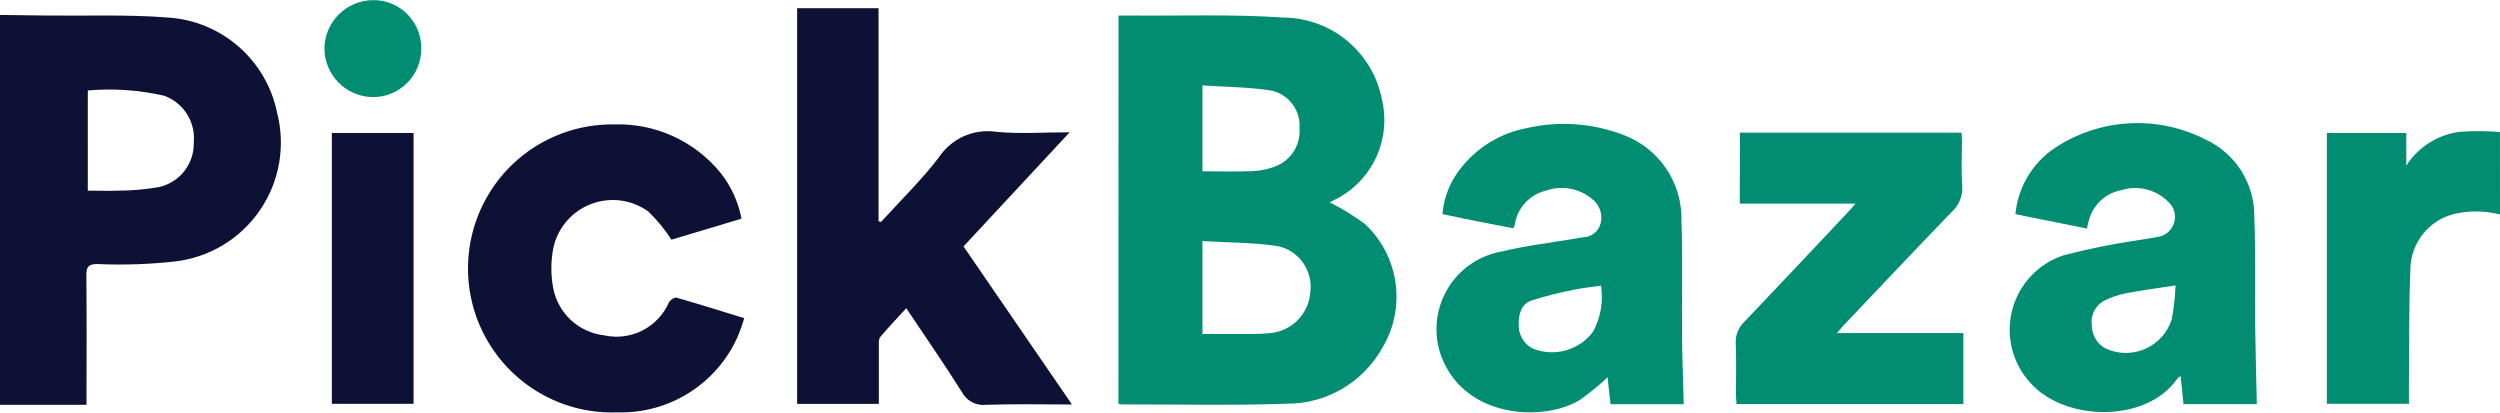
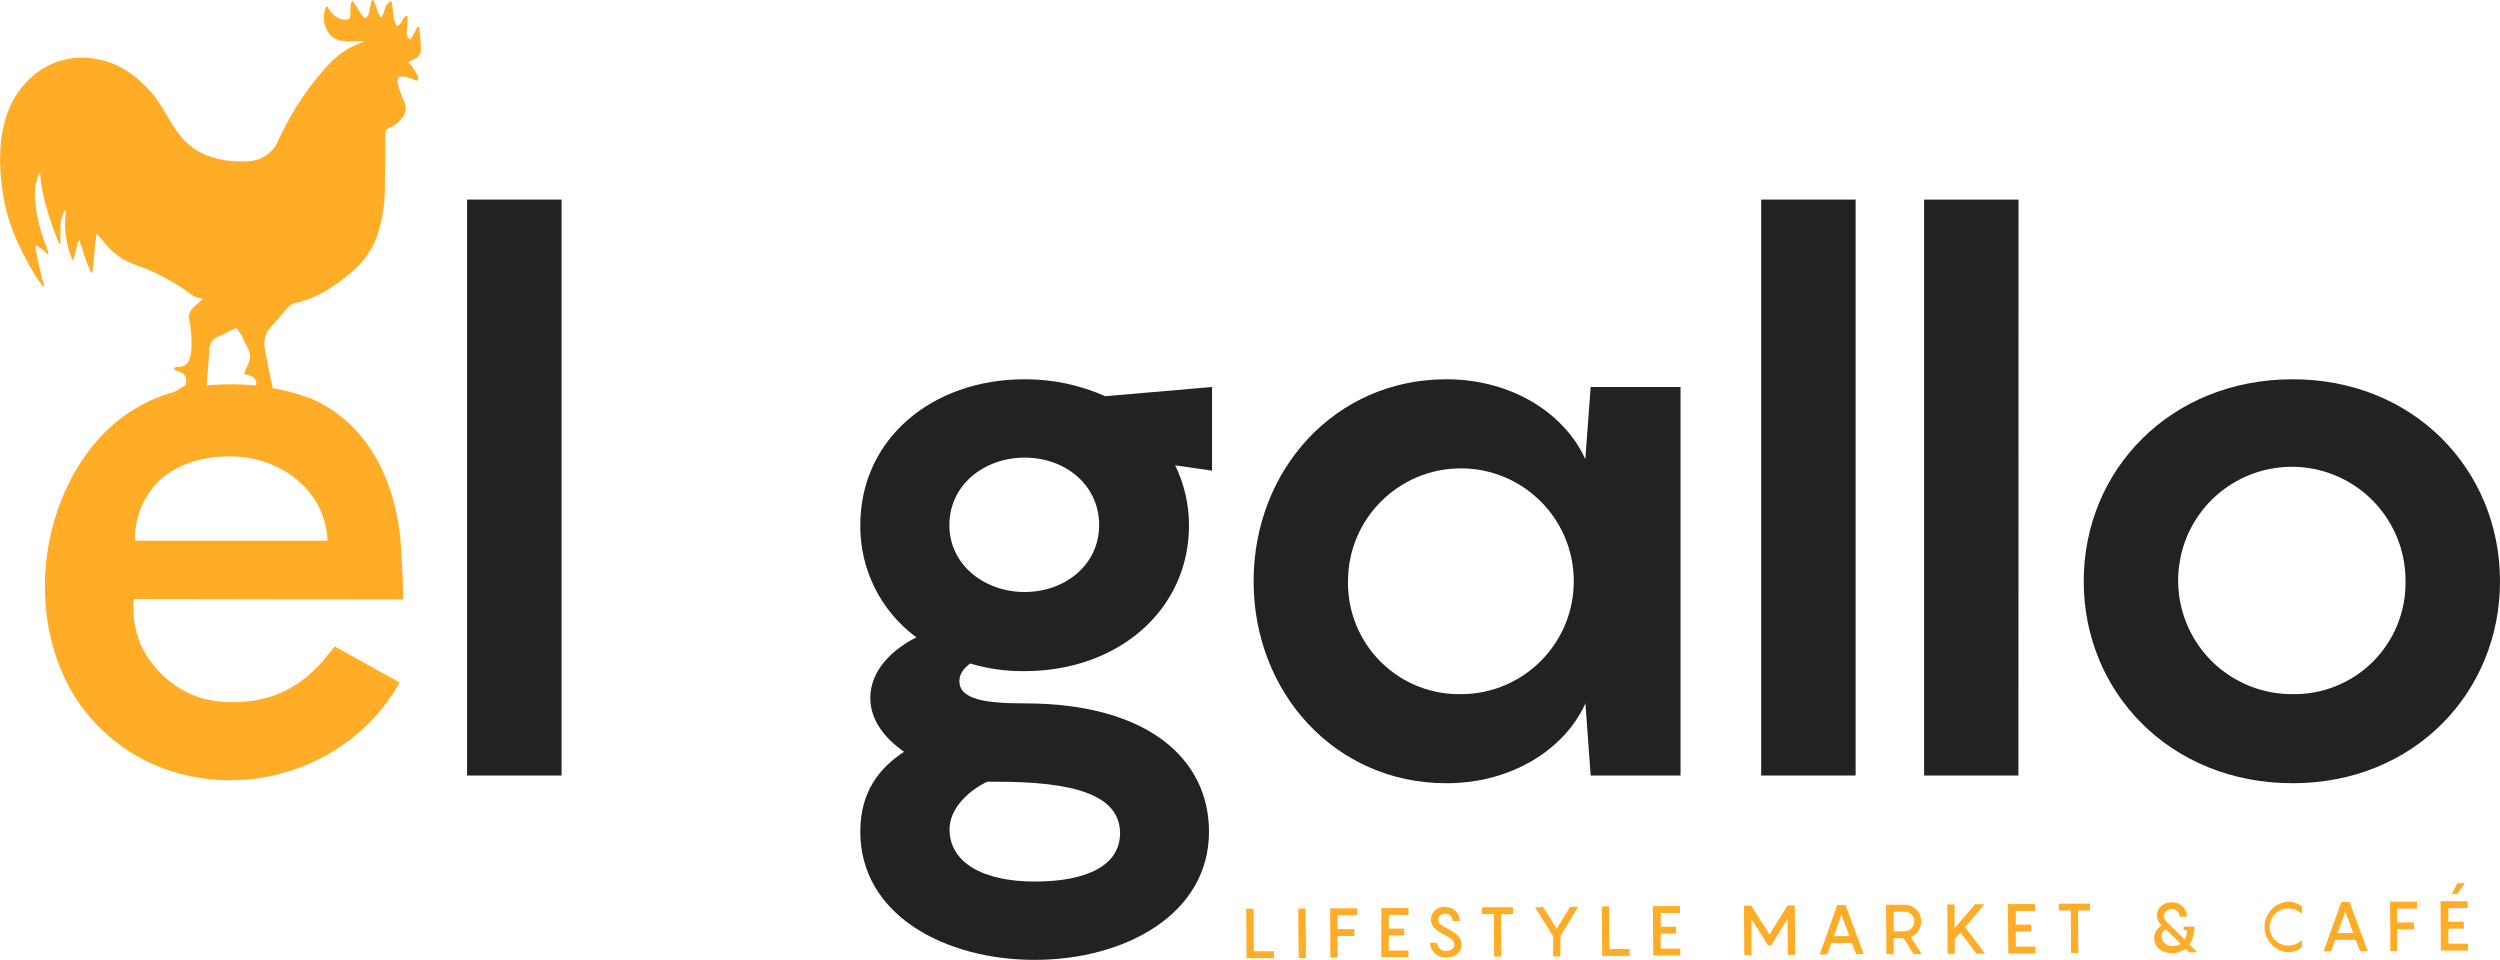
- <svg xmlns="http://www.w3.org/2000/svg" width="109.124" height="18" viewBox="0 0 109.124 18">
-   <g id="Group_2829" data-name="Group 2829" transform="translate(182 -388.848)">
-     <path id="Path_2690" data-name="Path 2690" d="M-182,397l2.072.026c1.742.021,3.491-.051,5.224.085a5.2,5.2,0,0,1,4.8,4.161,5.222,5.222,0,0,1-4.423,6.484,21.662,21.662,0,0,1-3.422.117c-.393,0-.486.124-.482.5.019,1.7.008,3.406.008,5.109v.534H-182Zm3.832,7.669c.47,0,.9.017,1.318,0a10.449,10.449,0,0,0,1.781-.153,1.944,1.944,0,0,0,1.527-1.95,1.974,1.974,0,0,0-1.293-2.04,10.748,10.748,0,0,0-3.332-.229Z" transform="translate(0 -7.5)" fill="#0d1136" />
-     <path id="Path_2691" data-name="Path 2691" d="M1096.974,464.038a4.269,4.269,0,0,0-2.013-.019,2.521,2.521,0,0,0-1.9,2.431c-.069,1.741-.047,3.485-.063,5.227,0,.2,0,.4,0,.627h-3.581V460.482h3.466v1.425a3.266,3.266,0,0,1,2.349-1.477,10.946,10.946,0,0,1,1.74.013Z" transform="translate(-1169.85 -65.83)" fill="#008d71" />
-     <path id="Path_2692" data-name="Path 2692" d="M429.151,397.27c.2,0,.358,0,.516,0,2.236.02,4.478-.064,6.7.089a4.412,4.412,0,0,1,4.283,3.585,3.876,3.876,0,0,1-2.182,4.425.4.4,0,0,0-.089.06,11.028,11.028,0,0,1,1.515.929,4.339,4.339,0,0,1,.764,5.431,4.761,4.761,0,0,1-4.195,2.425c-2.393.084-4.791.027-7.187.03a.546.546,0,0,1-.13-.038Zm3.663,13.9c.727,0,1.416,0,2.1,0a7.083,7.083,0,0,0,.8-.033,1.932,1.932,0,0,0,1.81-1.8,1.816,1.816,0,0,0-1.406-2c-1.078-.164-2.184-.155-3.305-.222Zm0-7.1c.759,0,1.488.019,2.216-.009a3.119,3.119,0,0,0,.93-.193,1.65,1.65,0,0,0,1.092-1.685,1.567,1.567,0,0,0-1.21-1.634c-.987-.16-2-.159-3.028-.229Z" transform="translate(-562.328 -7.744)" fill="#008d71" />
-     <path id="Path_2693" data-name="Path 2693" d="M257.146,402.656c.848-.935,1.761-1.82,2.525-2.819a2.548,2.548,0,0,1,2.5-1.114c1.025.1,2.066.021,3.208.021l-4.634,4.982,4.734,6.9c-1.3,0-2.519-.03-3.737.014a1.069,1.069,0,0,1-1.08-.577c-.764-1.214-1.583-2.393-2.416-3.639-.4.436-.781.836-1.138,1.258-.071.084-.058.252-.059.382,0,.837,0,1.673,0,2.536h-3.567V393.328h3.554v9.3Z" transform="translate(-400.688 -4.122)" fill="#0d1136" />
-     <path id="Path_2694" data-name="Path 2694" d="M613.558,468.808h-3.195l-.126-1.174a12.43,12.43,0,0,1-1.185.968c-1.41.9-4.459.873-5.757-1.235a3.445,3.445,0,0,1,2.329-5.228c1.069-.258,2.171-.384,3.257-.57.092-.016.183-.033.275-.047a.809.809,0,0,0,.771-.587,1.018,1.018,0,0,0-.295-1.023,2.073,2.073,0,0,0-2.085-.428,1.811,1.811,0,0,0-1.338,1.345c-.016.05-.013.106-.026.157a1.142,1.142,0,0,1-.063.143c-.513-.1-1.03-.2-1.547-.3s-1.011-.209-1.546-.321a3.69,3.69,0,0,1,.859-2.075,4.789,4.789,0,0,1,2.823-1.678,7.23,7.23,0,0,1,4.122.264,3.9,3.9,0,0,1,2.629,3.781c.059,1.648.01,3.3.024,4.95C613.494,466.757,613.532,467.766,613.558,468.808Zm-3.61-5.176c-.423.063-.82.1-1.207.185a14.688,14.688,0,0,0-1.837.468c-.449.161-.557.6-.548,1.059a1.131,1.131,0,0,0,.585,1.021,2.235,2.235,0,0,0,2.658-.719A3.178,3.178,0,0,0,609.948,463.633Z" transform="translate(-722.065 -62.316)" fill="#008d71" />
-     <path id="Path_2695" data-name="Path 2695" d="M927.014,468.379h-3.2c-.041-.4-.081-.794-.125-1.228a.862.862,0,0,0-.154.129c-1.345,1.934-4.918,1.869-6.417.158a3.423,3.423,0,0,1,1.457-5.554,29.724,29.724,0,0,1,3.236-.656c.274-.053.553-.081.826-.138a.888.888,0,0,0,.49-1.563,2.026,2.026,0,0,0-2.031-.486,1.8,1.8,0,0,0-1.411,1.316c-.034.1-.05.2-.086.359l-3.123-.629a3.931,3.931,0,0,1,1.954-3.035,6.527,6.527,0,0,1,6.343-.224,3.675,3.675,0,0,1,2.132,3.409c.064,1.581.021,3.167.037,4.751C926.958,466.1,926.99,467.218,927.014,468.379Zm-3.545-5.182c-.8.125-1.5.213-2.187.349a3.561,3.561,0,0,0-.966.34,1.047,1.047,0,0,0-.5,1.092,1.114,1.114,0,0,0,.635.99,2.1,2.1,0,0,0,2.853-1.3A10.782,10.782,0,0,0,923.469,463.2Z" transform="translate(-1010.505 -61.892)" fill="#008d71" />
-     <path id="Path_2696" data-name="Path 2696" d="M85.828,460.9l-3.058.918a7.023,7.023,0,0,0-1.007-1.227,2.653,2.653,0,0,0-4.147,1.578,4.649,4.649,0,0,0-.006,1.773,2.561,2.561,0,0,0,2.222,2.052,2.5,2.5,0,0,0,2.83-1.444c.053-.1.243-.226.33-.2.969.276,1.931.579,2.956.894a7.773,7.773,0,0,1-.28.792,5.576,5.576,0,0,1-5.253,3.32,6.287,6.287,0,1,1-.163-12.569,5.753,5.753,0,0,1,4.638,2.085A4.625,4.625,0,0,1,85.828,460.9Z" transform="translate(-235.461 -62.508)" fill="#0d1136" />
-     <path id="Path_2697" data-name="Path 2697" d="M766.619,461.354h9.674c.006.126.018.252.018.379,0,.639-.038,1.281.013,1.916a1.424,1.424,0,0,1-.483,1.185c-1.572,1.627-3.123,3.274-4.681,4.914-.088.093-.169.192-.307.351h5.519v3.1h-9.9c-.01-.15-.026-.291-.026-.432,0-.732.022-1.465-.01-2.2a1.241,1.241,0,0,1,.4-.983c1.526-1.6,3.036-3.209,4.551-4.817.08-.085.155-.175.279-.317h-5.053Z" transform="translate(-872.672 -66.714)" fill="#008d71" />
-     <path id="Path_2698" data-name="Path 2698" d="M-.7,473.33V461.509H2.867V473.33Z" transform="translate(-166.815 -66.856)" fill="#0d1136" />
-     <path id="Path_2699" data-name="Path 2699" d="M-.519,390.986a2.1,2.1,0,0,1-2.148,2.1,2.139,2.139,0,0,1-2.078-2.14,2.141,2.141,0,0,1,2.126-2.093A2.082,2.082,0,0,1-.519,390.986Z" transform="translate(-163.095)" fill="#008d71" />
+ <svg xmlns="http://www.w3.org/2000/svg" viewBox="0 0 509.33 195.56">
+   <defs>
+     <style>.cls-1,.cls-3{fill:#ffac27;}.cls-2{fill:#222;}.cls-3{fill-rule:evenodd;}</style>
+   </defs>
+   <g id="Layer_2" data-name="Layer 2">
+     <g id="Layer_1-2" data-name="Layer 1">
+       <path class="cls-1" d="M259.55,193.8v1.4l-5.59,0-.06-10.07h1.48l.05,8.66Z" />
+       <path class="cls-1" d="M264.49,185.1H266l.06,10.07h-1.48Z" />
+       <path class="cls-1" d="M272.5,186.45l0,2.84,3.43,0v1.4l-3.43,0,0,4.42h-1.47L271,185.06l5.51,0v1.4Z" />
+       <path class="cls-1" d="M282.94,186.39l0,2.79,3.15,0v1.41l-3.14,0,0,3.06,4,0V195l-5.53,0L281.44,185l5.53,0v1.4Z" />
+       <path class="cls-1" d="M292.8,192.07a1.72,1.72,0,0,0,1.86,1.65c1,0,1.64-.55,1.64-1.27,0-.93-.88-1.37-2.06-2-1.89-1.05-2.72-1.74-2.73-3.15a2.68,2.68,0,0,1,2.91-2.55,2.91,2.91,0,0,1,3,2.9h-1.48a1.46,1.46,0,0,0-1.49-1.5c-.8,0-1.45.47-1.44,1.18,0,.91.7,1.23,1.77,1.78,1.83,1,3,1.79,3,3.35s-1.37,2.62-3.11,2.63a3.15,3.15,0,0,1-3.34-3Z" />
+       <path class="cls-1" d="M308.24,186.23l-2.42,0,.05,8.66H304.4l-.06-8.66h-2.42v-1.4l6.32,0Z" />
+       <path class="cls-1" d="M321.52,184.74l-3.62,6,0,4.12h-1.48l0-4.11-3.7-5.93h1.68l2.75,4.41,2.69-4.45Z" />
+       <path class="cls-1" d="M332,193.34v1.41l-5.59,0-.06-10.07h1.47l.06,8.67Z" />
+       <path class="cls-1" d="M338.34,186l0,2.8,3.15,0v1.4l-3.15,0,0,3.06,4,0v1.4l-5.53,0-.07-10.07,5.53,0V186Z" />
+       <path class="cls-1" d="M365.66,184.47l.07,10.07h-1.49l-.05-7.38-3.34,5.45h-.64l-3.41-5.41.05,7.39h-1.49l-.06-10.07h1.49l3.72,5.88,3.66-5.92Z" />
+       <path class="cls-1" d="M377.27,192.11l-4.17,0-.83,2.36h-1.53l3.56-10.09H376l3.69,10h-1.53Zm-.5-1.4-1.62-4.37-1.54,4.39Z" />
+       <path class="cls-1" d="M387.81,191.14h-2l0,3.26h-1.49l-.06-10.07,3.69,0a3.34,3.34,0,0,1,3.44,3.38,3.27,3.27,0,0,1-2.1,3.17l2.22,3.49h-1.67Zm-2-1.4H388a2,2,0,0,0,0-4h-2.2Z" />
+       <path class="cls-1" d="M400.35,188.89l4.07,5.4h-1.74l-3.29-4.3-1.13,1.28,0,3.05h-1.47l-.07-10.07h1.48l0,4.84,4.21-4.86,1.9,0Z" />
+       <path class="cls-1" d="M410.68,185.59l0,2.79,3.15,0v1.41l-3.15,0,0,3.06,4,0v1.41l-5.53,0-.07-10.07,5.53,0v1.4Z" />
+       <path class="cls-1" d="M425.79,185.49l-2.43,0,.06,8.66h-1.48l-.05-8.66h-2.43v-1.4l6.33,0Z" />
+       <path class="cls-1" d="M446,194l-.71-.69a4.6,4.6,0,0,1-2.78.86c-2.32,0-3.63-1.37-3.64-3a2.91,2.91,0,0,1,1.55-2.6,2.83,2.83,0,0,1-1-2.08c0-1.29,1-2.64,3.12-2.66a2.89,2.89,0,0,1,3,2.92h-1.48a1.46,1.46,0,0,0-1.61-1.52,1.44,1.44,0,0,0-1.58,1.38c0,.71.47,1.15,1.07,1.73l3.13,3.07a3.52,3.52,0,0,0,.51-1.88h-.71v-.75l2.2,0a6.21,6.21,0,0,1-1,3.65l1.6,1.58Zm-1.74-1.69-3-3a1.58,1.58,0,0,0-.9,1.47,2.09,2.09,0,0,0,2.34,1.94A2.89,2.89,0,0,0,444.21,192.34Z" />
+       <path class="cls-1" d="M466.14,185.1a3.77,3.77,0,0,0,.05,7.54,3.88,3.88,0,0,0,2.77-1.11V193a4.46,4.46,0,0,1-3,1A5.18,5.18,0,0,1,466,183.7a4.42,4.42,0,0,1,3,1v1.5A3.85,3.85,0,0,0,466.14,185.1Z" />
+       <path class="cls-1" d="M479.92,191.47l-4.17,0-.83,2.36h-1.53L477,183.77h1.68l3.69,10h-1.53Zm-.5-1.4-1.62-4.38-1.54,4.39Z" />
+       <path class="cls-1" d="M488.37,185.1v2.84l3.44,0v1.4l-3.44,0,0,4.43H487l-.07-10.07,5.52,0v1.41Z" />
+       <path class="cls-1" d="M498.81,185v2.79l3.15,0v1.4l-3.15,0,0,3.07,4,0v1.41l-5.53,0-.06-10.07,5.53,0V185Zm1.85-2.89H499.5l1.13-2.17h1.53Z" />
+       <path class="cls-2" d="M114.41,158H95.16V40.66h19.25Z" />
+       <path class="cls-2" d="M246.93,95.89l-7.51-1.09a28,28,0,0,1,2.82,12.2c0,17.37-14.55,29.73-33.48,29.73a36.8,36.8,0,0,1-11.11-1.56c-1.41,1.09-2.19,2.19-2.19,3.59,0,3.76,5.32,4.54,13.3,4.54,25.19,0,37.55,11.42,37.55,26.13,0,17-17.37,26.13-35.52,26.13s-35.52-9.08-35.52-26.13c0-8.14,3.91-13,8.92-16.27-4.07-2.82-6.88-6.57-6.88-10.95,0-5.79,4.69-10,9.38-12.36A28.09,28.09,0,0,1,175.27,107c0-17.52,14.55-29.73,33.49-29.73a40.05,40.05,0,0,1,16.42,3.45l21.75-1.88Zm-23,11.11c0-8.29-7-13.77-15.17-13.77S193.42,98.71,193.42,107c0,8.14,7.2,13.61,15.34,13.61S223.93,115.14,223.93,107Zm-20.81,52.26h-2c-3.6,1.72-7.67,5.32-7.67,9.7,0,6.73,6.73,10.64,17.37,10.64s17.37-3.29,17.37-9.86C228.16,161.92,218.77,159.26,203.12,159.26Z" />
+       <path class="cls-2" d="M294.66,77.27c13.61,0,24.25,7.2,28.32,16.28l1.09-14.71h18.31V158H324.07L323,143.3c-4.07,9.08-14.71,16.27-28.32,16.27-22.69,0-39.28-18.46-39.28-41.15S272,77.27,294.66,77.27Zm3.28,64.15a23,23,0,1,0-23.31-23A22.64,22.64,0,0,0,297.94,141.42Z" />
+       <path class="cls-2" d="M378.05,158H358.81V40.66h19.24Z" />
+       <path class="cls-2" d="M411.22,158H392V40.66h19.24Z" />
+       <path class="cls-2" d="M424.52,118.42c0-22.68,17.68-41.15,42.56-41.15,24.72,0,42.25,18.47,42.25,41.15s-17.53,41.15-42.25,41.15C442.2,159.57,424.52,141.11,424.52,118.42Zm65.56,0a23.16,23.16,0,1,0-23,23A22.64,22.64,0,0,0,490.08,118.42Z" />
+       <path class="cls-3" d="M83.31,12.58l1.32-.66a1.93,1.93,0,0,0,1.12-1.74c0-.71,0-1.42-.11-2.13,0-.51-.08-1-.11-1.53a5.09,5.09,0,0,0-.1-.94.22.22,0,0,0-.41,0c-.46.86-.9,1.62-1.34,2.41a.15.15,0,0,1-.22,0,1.49,1.49,0,0,1-.53-.73,2.81,2.81,0,0,1-.05-1c0-.35.05-.7.08-1,0-.6.09-1.2.11-1.8a.22.22,0,0,0-.34-.19c-1,.67-.83,1.63-1.69,2a.21.21,0,0,1-.27-.08C79.88,3.66,80.2,2,79.8.46a.22.22,0,0,0-.31-.15c-1.26.63-1,2.07-1.7,3.07a.22.22,0,0,1-.37,0l0-.08c-.06-.13-.12-.26-.19-.39a11.09,11.09,0,0,1-.48-1.12c-.14-.38-.23-.79-.4-1.17A2.81,2.81,0,0,0,76,.05a.12.12,0,0,0-.2,0,2.12,2.12,0,0,0-.25.69c-.15.59-.21,1.21-.35,1.81a1.77,1.77,0,0,1-.81,1.19c-.16.08-.67-.71-.74-.81s-.25-.35-.36-.52-.23-.36-.34-.54l-.34-.54c-.12-.17-.23-.35-.35-.53s-.13-.18-.19-.28S71.91.25,71.8.18s-.28.51-.3.59a6.73,6.73,0,0,0-.12,1.1c0,.33,0,.65,0,1a1,1,0,0,1-.35,1A1.55,1.55,0,0,1,70,4a4.31,4.31,0,0,1-2.9-2l-.23-.4-.06-.09-.1-.15a.14.14,0,0,0-.23,0,4,4,0,0,0-.37,1s0,0,0,.09a5.36,5.36,0,0,0,0,2.29,5.61,5.61,0,0,0,.69,1.74c1,1.63,2.68,2,4.54,1.95.84-.07,1.89,0,2.76,0a.05.05,0,0,1,0,.1c-.7.27-1.39.52-2.1.85-3.15,1.43-5.3,3.9-7.41,6.47a59.6,59.6,0,0,0-7.78,12.5A6.88,6.88,0,0,1,51,32.81c-4.58.39-9.72-.55-13.12-3.87-2.68-2.62-4.06-6.32-6.37-9.27-2.89-3.68-7-6.84-11.75-7.64a15.38,15.38,0,0,0-12.79,3.2C2.73,18.75.88,23.39.22,28.56A39.69,39.69,0,0,0,.44,38.3c.71,6.41,3.4,12.37,6.75,17.81a17,17,0,0,0,1.55,2.22A.15.15,0,0,0,9,58.19c-.08-.29-.17-.59-.25-.89a55.94,55.94,0,0,1-1.51-7s0-.09,0-.13A.15.15,0,0,1,7.44,50a11.18,11.18,0,0,1,2.21,1.74.15.15,0,0,0,.24-.16c-.18-.56-.41-1.23-.52-1.55a33.49,33.49,0,0,1-2.21-9,11.7,11.7,0,0,1,.77-5.59.14.14,0,0,1,.28,0c.1,4.75,2.91,12,3.83,14.16a.14.14,0,0,0,.28-.05c0-1.1,0-2.19,0-3.29a6.79,6.79,0,0,1,.8-3.27.15.15,0,0,1,.28.09,21.24,21.24,0,0,0-.15,3,19,19,0,0,0,.46,3.59,13.92,13.92,0,0,0,1,3.17.15.15,0,0,0,.28,0c.34-1.31.65-2.48.94-3.68a.15.15,0,0,1,.28,0c.06.14.12.27.15.36l.33.93a38.73,38.73,0,0,0,1.83,5.06.15.15,0,0,0,.28,0c.4-2.31.48-5.94.91-7.9l1.64,1.91a13.38,13.38,0,0,0,6.29,4.46,41.14,41.14,0,0,1,11.13,5.88,3.91,3.91,0,0,0,2.34.93.15.15,0,0,1,.09.26l-1.06.92a6.14,6.14,0,0,0-1.28,1.32,2.53,2.53,0,0,0-.36,1.52A26.45,26.45,0,0,1,39,71.23a10.38,10.38,0,0,1-.39,1.87,2.12,2.12,0,0,1-2.31,1.63,1.38,1.38,0,0,0-.49.06c-.15,0-.33.18-.33.36a.32.32,0,0,0,.16.25,1.83,1.83,0,0,0,.52.21l.42.14a2.8,2.8,0,0,1,.65.32,1.49,1.49,0,0,1,.63.93,4,4,0,0,1,.05,1.21,1.1,1.1,0,0,1-.52.5c-.57.37-1.17.72-1.8,1.11a32,32,0,0,0-16.69,11c-11.24,13.94-13.15,35.66-3.74,51a36.48,36.48,0,0,0,23.34,16.26,40.29,40.29,0,0,0,23-1.87,39,39,0,0,0,18.62-15c.42-.65.81-1.31,1.22-2a.15.15,0,0,0,0-.21l-13-7.22a.15.15,0,0,0-.19,0c-.41.51-2.31,2.83-2.55,3.09a30.92,30.92,0,0,1-3.1,3,22.64,22.64,0,0,1-6.78,3.87c-5.06,1.79-12.45,1.9-17.32-.54A20.47,20.47,0,0,1,28.53,131a19.79,19.79,0,0,1-1.3-8.81.15.15,0,0,1,.15-.14l54.71.09c.25,0-.32-9.27-.36-10.18-.66-12.63-6.07-25.38-18.23-30.7l-.37-.15L62.78,81a40.53,40.53,0,0,0-7.1-1.9.15.15,0,0,1-.12-.12c-.59-2.69-1.15-5.36-1.64-8.07a5,5,0,0,1,1.13-4.13c1.18-1.36,2.4-2.65,3.5-4.05a2.93,2.93,0,0,1,1.83-1.06c4.15-.9,7.48-3.15,10.62-5.71a17.44,17.44,0,0,0,5.75-7.6,31,31,0,0,0,1.66-10.13c0-2.36.09-4.72.09-7.1,0-1.27,0-2.54,0-3.8,0-.63.22-1,.83-1.26a6.5,6.5,0,0,0,2.86-2.37,3.14,3.14,0,0,0,.11-3.07,22.19,22.19,0,0,1-1.14-3.2c-.39-1.83-.08-2.1,1.85-1.67a11.3,11.3,0,0,1,1.43.52c.22.09.52.21.61.12s.22-.45.17-.61A9.56,9.56,0,0,0,84.27,14a6,6,0,0,0-1-1.19A.14.14,0,0,1,83.31,12.58ZM42.13,78.13c.17-2.36.41-4.75.56-7.15a2.54,2.54,0,0,1,1.37-2.21c1.31-.67,2.62-1.24,4-1.91a.16.16,0,0,1,.18,0c.36.54.68,1,.95,1.42.51,1,.92,2,1.46,3a3,3,0,0,1,0,2.66c-.23.6-.53,1.2-.85,1.87a.32.32,0,0,0,.19.44c.24.09.48.17.7.23h0a1.68,1.68,0,0,1,1.52,1.93.17.17,0,0,1-.17.13c-.87-.09-1.74-.16-2.6-.2a50.83,50.83,0,0,0-7.23.18.15.15,0,0,1-.16-.15C42.12,78.33,42.13,78.24,42.13,78.13ZM66.73,110a.15.15,0,0,1-.14.17h-39a.14.14,0,0,1-.1,0s0,0,0,0,0,0,0-.09A16.77,16.77,0,0,1,32,98.37c4.37-4.43,11.13-5.84,17.15-5.28,7.62.71,15,5.63,17,13.34A15.55,15.55,0,0,1,66.73,110Z" />
+     </g>
  </g>
</svg>
